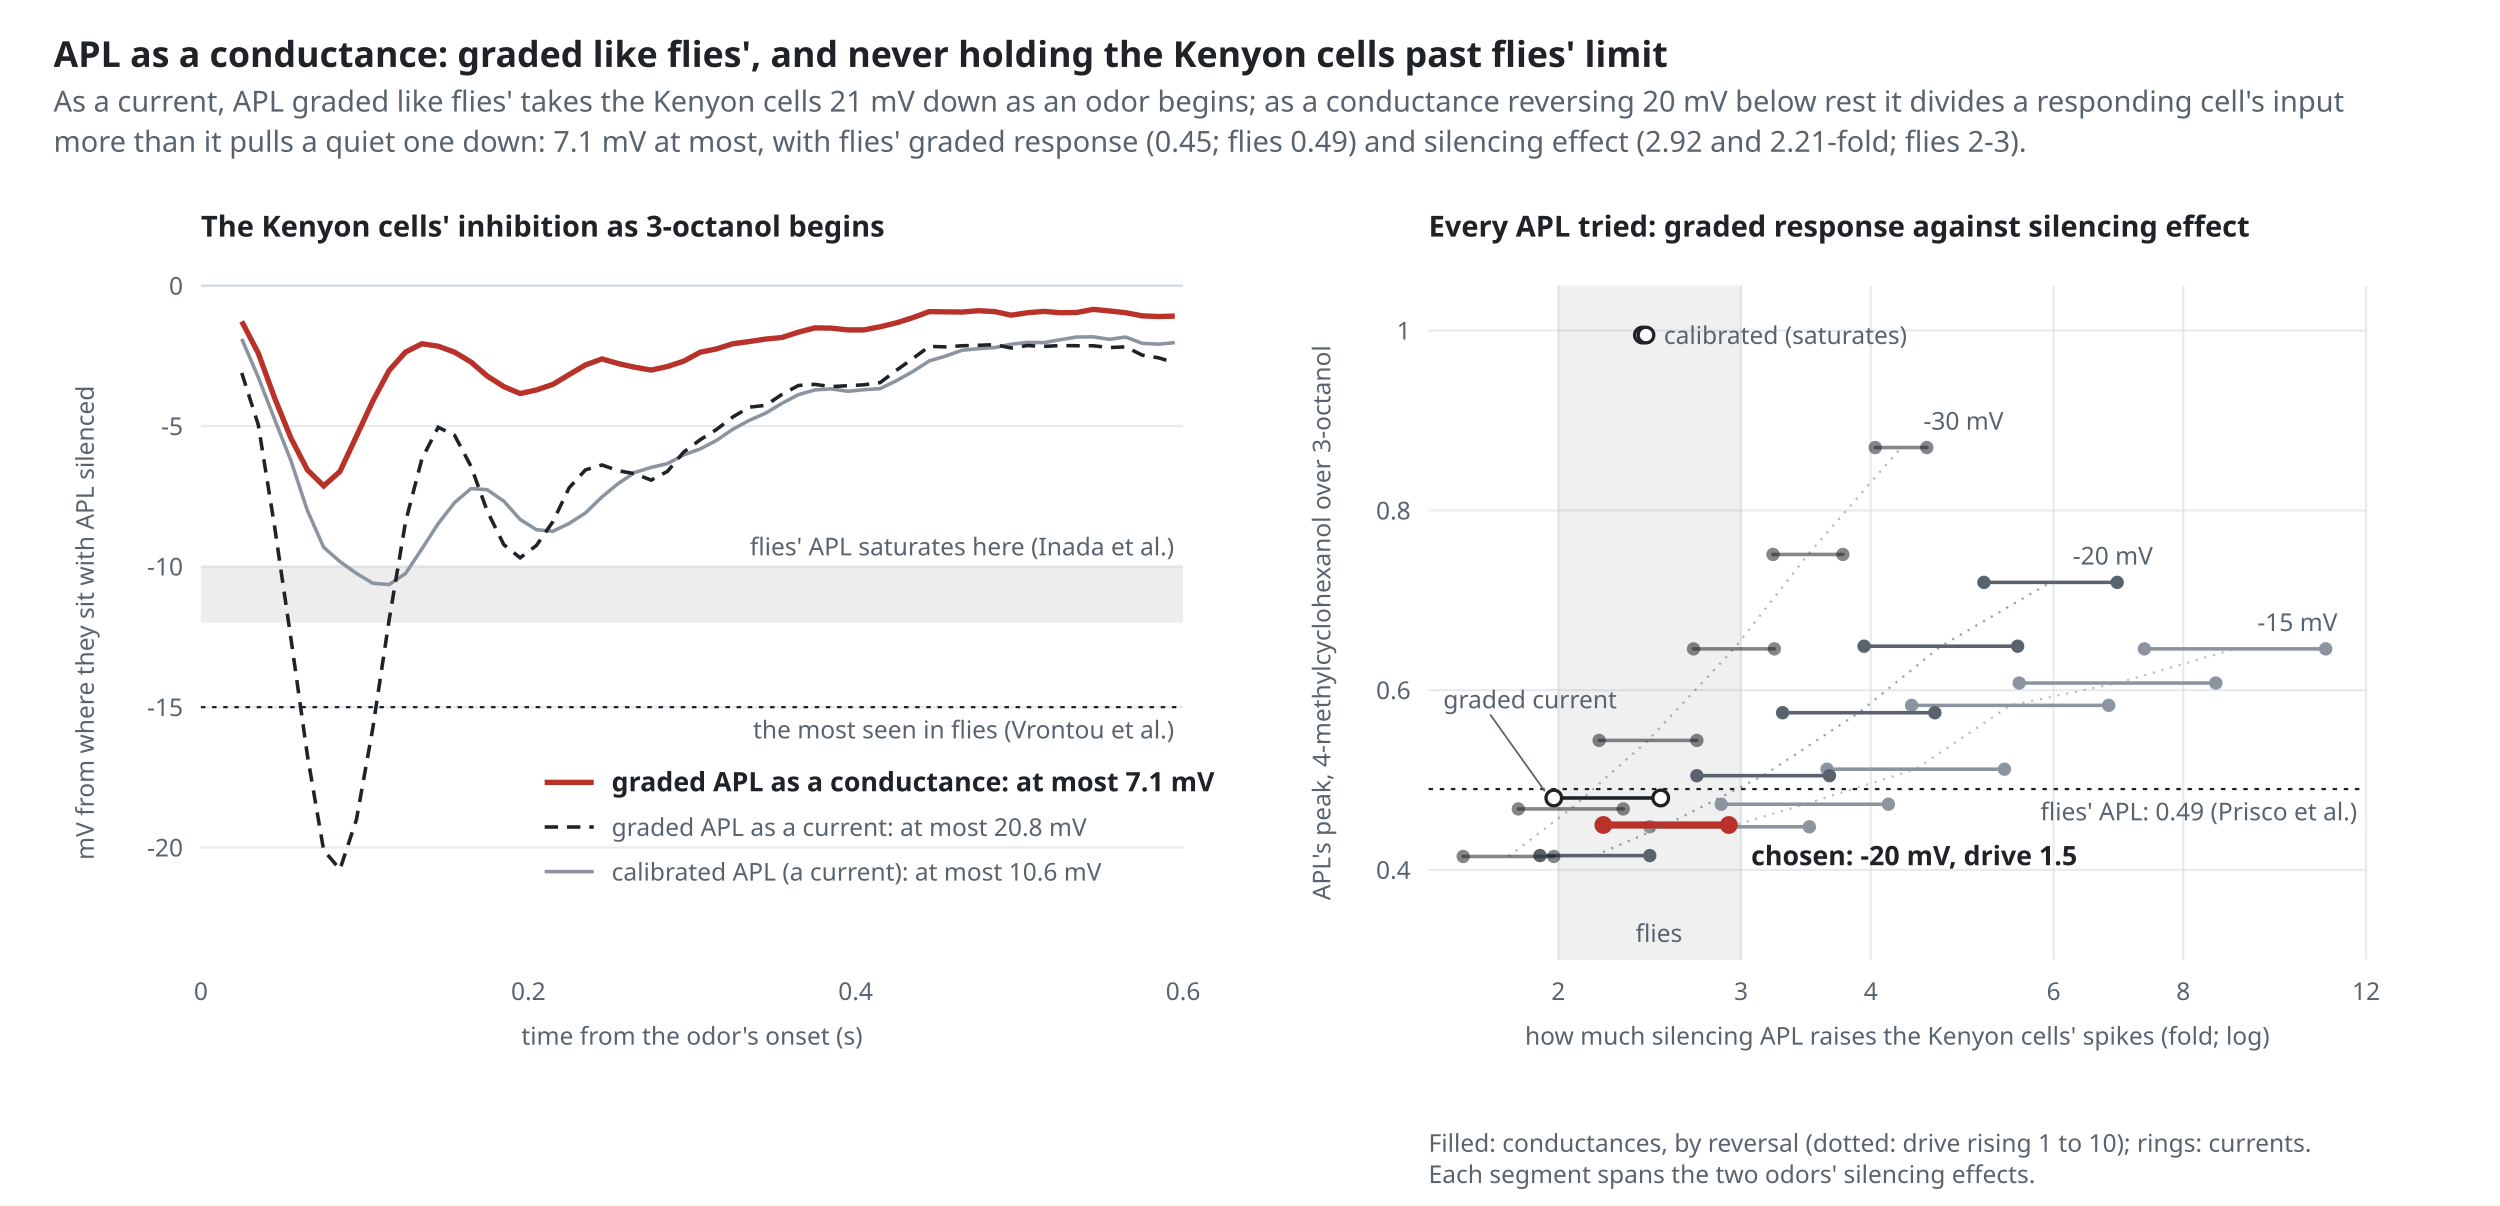
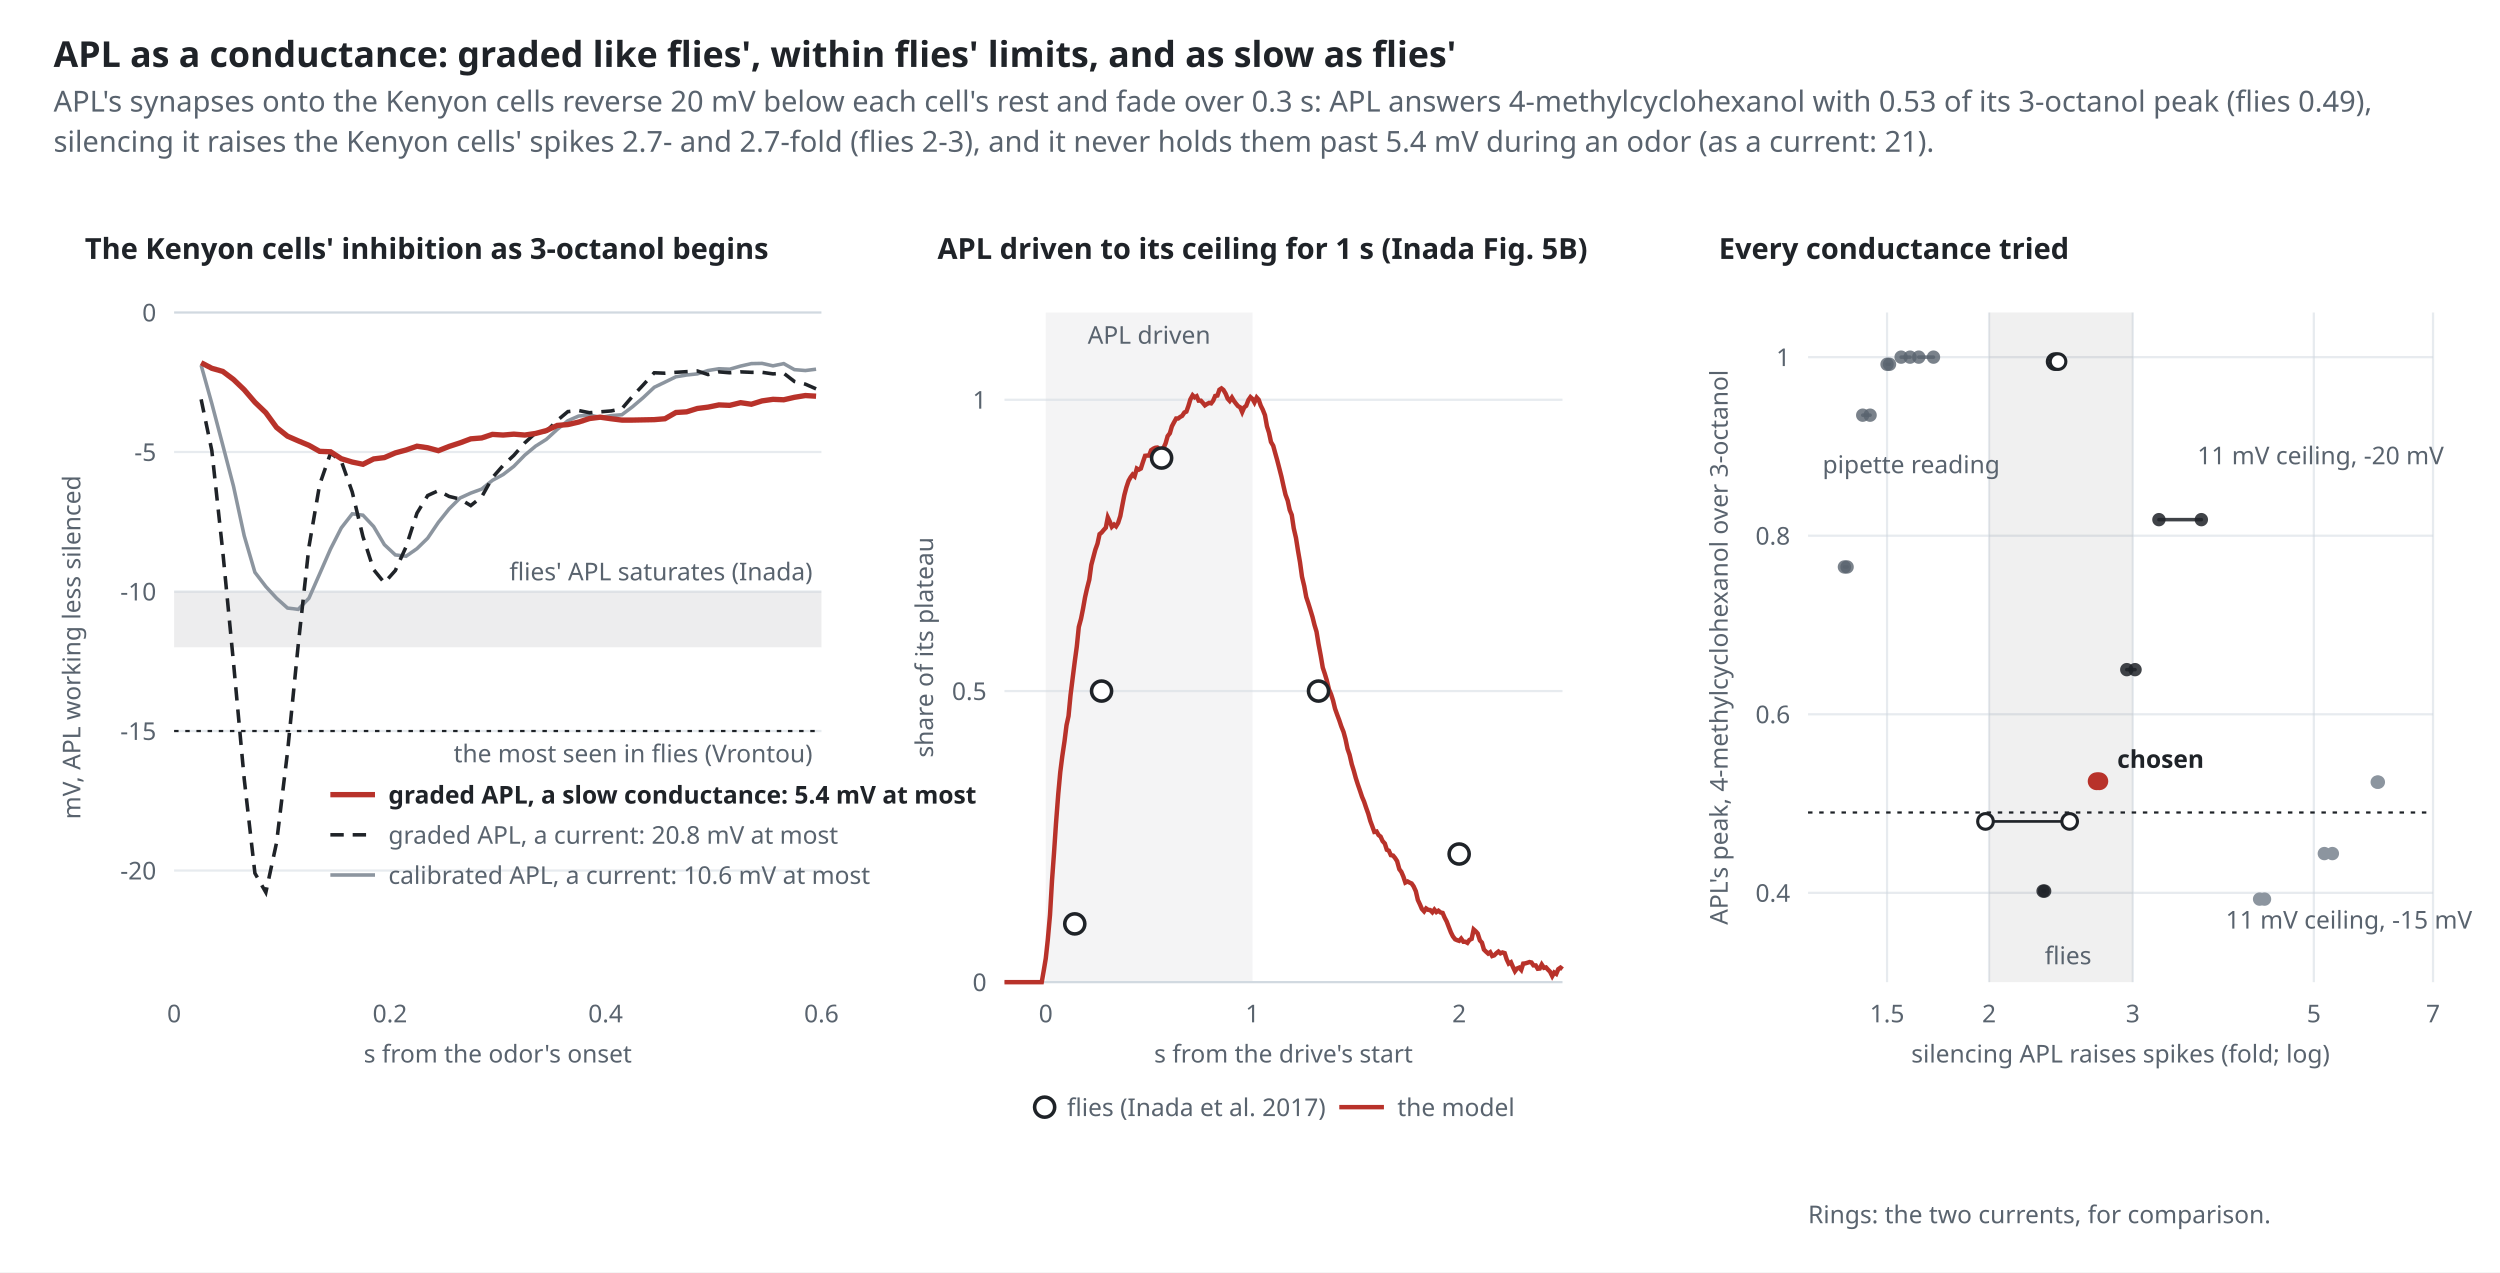
- <svg xmlns="http://www.w3.org/2000/svg" width="1120" height="540" viewBox="0 0 1120 540" role="img" aria-labelledby="t">
+ <svg xmlns="http://www.w3.org/2000/svg" width="1120" height="570" viewBox="0 0 1120 570" role="img" aria-labelledby="t">
  <style>
    text { font-family: -apple-system, BlinkMacSystemFont, 'Segoe UI', 'Noto Sans', Helvetica, Arial, sans-serif; }
    .lab { font-size: 16px; font-weight: 600; fill: #1f2328; }
    .val { font-size: 13px; font-weight: 600; fill: #1f2328; }
-     .valred { font-size: 12px; font-weight: 600; fill: #1f2328; }
+     .valred { font-size: 11px; font-weight: 600; fill: #1f2328; }
    .note { font-size: 13px; fill: #59636e; }
    .tick { font-size: 11px; fill: #59636e; }
    </style>
-   <rect width="1120" height="540" fill="#ffffff" />
-   <text x="24.0" y="30.0" class="lab" text-anchor="start">APL as a conductance: graded like flies', and never holding the Kenyon cells past flies' limit</text>
-   <text x="24.0" y="50.0" class="note" text-anchor="start">As a current, APL graded like flies' takes the Kenyon cells 21 mV down as an odor begins; as a conductance reversing 20 mV below rest it divides a responding cell's input</text>
-   <text x="24.0" y="68.0" class="note" text-anchor="start">more than it pulls a quiet one down: 7.1 mV at most, with flies' graded response (0.45; flies 0.49) and silencing effect (2.92 and 2.21-fold; flies 2-3).</text>
-   <text x="90.0" y="106.0" class="val" text-anchor="start">The Kenyon cells' inhibition as 3-octanol begins</text>
-   <line x1="90" y1="128.0" x2="530" y2="128.0" stroke="#d1d9e0" stroke-opacity="1" />
-   <text x="82.0" y="132.0" class="tick" text-anchor="end">0</text>
-   <line x1="90" y1="190.9" x2="530" y2="190.9" stroke="#d1d9e0" stroke-opacity="0.5" />
-   <text x="82.0" y="194.9" class="tick" text-anchor="end">-5</text>
-   <line x1="90" y1="253.8" x2="530" y2="253.8" stroke="#d1d9e0" stroke-opacity="0.5" />
-   <text x="82.0" y="257.8" class="tick" text-anchor="end">-10</text>
-   <line x1="90" y1="316.8" x2="530" y2="316.8" stroke="#d1d9e0" stroke-opacity="0.5" />
-   <text x="82.0" y="320.8" class="tick" text-anchor="end">-15</text>
-   <line x1="90" y1="379.7" x2="530" y2="379.7" stroke="#d1d9e0" stroke-opacity="0.5" />
-   <text x="82.0" y="383.7" class="tick" text-anchor="end">-20</text>
-   <text x="90.0" y="448.0" class="tick" text-anchor="middle">0</text>
-   <text x="236.7" y="448.0" class="tick" text-anchor="middle">0.2</text>
-   <text x="383.3" y="448.0" class="tick" text-anchor="middle">0.4</text>
-   <text x="530.0" y="448.0" class="tick" text-anchor="middle">0.6</text>
-   <text x="310.0" y="468.0" class="tick" text-anchor="middle">time from the odor's onset (s)</text>
-   <text transform="translate(42,279.0) rotate(-90)" class="tick" text-anchor="middle">mV from where they sit with APL silenced</text>
-   <rect x="90" y="253.8" width="440" height="25.2" fill="#1f2328" fill-opacity="0.08" />
-   <text x="526.0" y="248.8" class="tick" text-anchor="end">flies' APL saturates here (Inada et al.)</text>
-   <line x1="90" y1="316.8" x2="530" y2="316.8" stroke="#1f2328" stroke-dasharray="2 3" />
-   <text x="526.0" y="330.8" class="tick" text-anchor="end">the most seen in flies (Vrontou et al.)</text>
-   <polyline points="108.3,151.8 115.7,169.0 123.0,187.8 130.3,206.3 137.7,228.7 145.0,245.2 152.3,251.6 159.7,256.9 167.0,261.3 174.3,261.9 181.7,256.9 189.0,245.9 196.3,234.6 203.7,225.1 211.0,218.9 218.3,219.4 225.7,224.5 233.0,232.7 240.3,237.3 247.7,238.0 255.0,234.5 262.3,229.8 269.7,222.6 277.0,216.6 284.3,211.7 291.7,209.4 299.0,207.7 306.3,203.8 313.7,201.1 321.0,197.3 328.3,192.3 335.7,188.3 343.0,185.1 350.3,180.7 357.7,176.8 365.0,174.7 372.3,174.2 379.7,175.3 387.0,174.6 394.3,174.1 401.7,170.5 409.0,166.4 416.3,161.7 423.7,159.5 431.0,156.9 438.3,156.2 445.7,155.7 453.0,154.2 460.3,153.4 467.7,153.5 475.0,152.2 482.3,151.0 489.7,150.9 497.0,152.0 504.3,151.0 511.7,153.8 519.0,154.2 526.3,153.5" fill="none" stroke="#8c959f" stroke-width="1.6" />
-   <polyline points="108.3,167.1 115.7,190.3 123.0,235.8 130.3,285.8 137.7,338.3 145.0,380.9 152.3,389.5 159.7,367.1 167.0,326.3 174.3,277.9 181.7,233.7 189.0,205.6 196.3,191.4 203.7,195.1 211.0,208.9 218.3,229.0 225.7,244.0 233.0,249.9 240.3,244.4 247.7,233.7 255.0,218.5 262.3,210.5 269.7,208.3 277.0,210.9 284.3,212.2 291.7,215.1 299.0,211.2 306.3,202.5 313.7,197.0 321.0,192.4 328.3,186.8 335.7,182.4 343.0,181.6 350.3,176.7 357.7,172.7 365.0,172.2 372.3,173.2 379.7,172.8 387.0,172.4 394.3,171.4 401.7,165.8 409.0,160.6 416.3,155.2 423.7,155.4 431.0,154.9 438.3,154.7 445.7,154.4 453.0,155.9 460.3,154.8 467.7,155.2 475.0,154.8 482.3,154.9 489.7,154.9 497.0,155.7 504.3,155.4 511.7,159.1 519.0,160.3 526.3,162.5" fill="none" stroke="#1f2328" stroke-width="1.6" stroke-dasharray="6 4" />
-   <polyline points="108.3,144.0 115.7,158.2 123.0,178.2 130.3,196.2 137.7,210.5 145.0,217.7 152.3,211.2 159.7,195.4 167.0,179.7 174.3,166.0 181.7,157.7 189.0,154.0 196.3,155.1 203.7,157.8 211.0,162.2 218.3,168.5 225.7,173.2 233.0,176.3 240.3,174.7 247.7,172.2 255.0,167.8 262.3,163.5 269.7,160.8 277.0,162.9 284.3,164.5 291.7,165.8 299.0,164.2 306.3,161.8 313.7,157.8 321.0,156.3 328.3,154.0 335.7,153.0 343.0,151.9 350.3,151.2 357.7,148.8 365.0,146.9 372.3,147.0 379.7,147.8 387.0,147.8 394.3,146.4 401.7,144.6 409.0,142.3 416.3,139.6 423.7,139.7 431.0,139.8 438.3,139.2 445.7,139.6 453.0,141.2 460.3,140.1 467.7,139.5 475.0,140.1 482.3,140.0 489.7,138.6 497.0,139.3 504.3,140.1 511.7,141.5 519.0,141.8 526.3,141.6" fill="none" stroke="#b8322a" stroke-width="2.4" />
-   <line x1="244.0" y1="350.5" x2="266.0" y2="350.5" stroke="#b8322a" stroke-width="2.4" />
-   <text x="274.0" y="354.5" class="valred" text-anchor="start">graded APL as a conductance: at most 7.1 mV</text>
-   <line x1="244.0" y1="370.5" x2="266.0" y2="370.5" stroke="#1f2328" stroke-width="1.6" stroke-dasharray="6 4" />
-   <text x="274.0" y="374.5" class="tick" text-anchor="start">graded APL as a current: at most 20.8 mV</text>
-   <line x1="244.0" y1="390.5" x2="266.0" y2="390.5" stroke="#8c959f" stroke-width="1.6" />
-   <text x="274.0" y="394.5" class="tick" text-anchor="start">calibrated APL (a current): at most 10.6 mV</text>
-   <text x="640.0" y="106.0" class="val" text-anchor="start">Every APL tried: graded response against silencing effect</text>
-   <line x1="698.1" y1="128" x2="698.1" y2="430" stroke="#d1d9e0" stroke-opacity="0.5" />
-   <text x="698.1" y="448.0" class="tick" text-anchor="middle">2</text>
-   <line x1="780.0" y1="128" x2="780.0" y2="430" stroke="#d1d9e0" stroke-opacity="0.5" />
-   <text x="780.0" y="448.0" class="tick" text-anchor="middle">3</text>
-   <line x1="838.1" y1="128" x2="838.1" y2="430" stroke="#d1d9e0" stroke-opacity="0.5" />
-   <text x="838.1" y="448.0" class="tick" text-anchor="middle">4</text>
-   <line x1="920.0" y1="128" x2="920.0" y2="430" stroke="#d1d9e0" stroke-opacity="0.5" />
-   <text x="920.0" y="448.0" class="tick" text-anchor="middle">6</text>
-   <line x1="978.1" y1="128" x2="978.1" y2="430" stroke="#d1d9e0" stroke-opacity="0.5" />
-   <text x="978.1" y="448.0" class="tick" text-anchor="middle">8</text>
-   <line x1="1060.0" y1="128" x2="1060.0" y2="430" stroke="#d1d9e0" stroke-opacity="0.5" />
-   <text x="1060.0" y="448.0" class="tick" text-anchor="middle">12</text>
-   <line x1="640" y1="389.7" x2="1060" y2="389.7" stroke="#d1d9e0" stroke-opacity="0.5" />
-   <text x="632.0" y="393.7" class="tick" text-anchor="end">0.4</text>
-   <line x1="640" y1="309.2" x2="1060" y2="309.2" stroke="#d1d9e0" stroke-opacity="0.5" />
-   <text x="632.0" y="313.2" class="tick" text-anchor="end">0.6</text>
-   <line x1="640" y1="228.7" x2="1060" y2="228.7" stroke="#d1d9e0" stroke-opacity="0.5" />
-   <text x="632.0" y="232.7" class="tick" text-anchor="end">0.8</text>
-   <line x1="640" y1="148.1" x2="1060" y2="148.1" stroke="#d1d9e0" stroke-opacity="0.5" />
-   <text x="632.0" y="152.1" class="tick" text-anchor="end">1</text>
-   <text x="850.0" y="468.0" class="tick" text-anchor="middle">how much silencing APL raises the Kenyon cells' spikes (fold; log)</text>
-   <text transform="translate(596,279.0) rotate(-90)" class="tick" text-anchor="middle">APL's peak, 4-methylcyclohexanol over 3-octanol</text>
-   <rect x="698.1" y="128" width="81.9" height="302" fill="#1f2328" fill-opacity="0.07" />
-   <line x1="640" y1="353.5" x2="1060" y2="353.5" stroke="#1f2328" stroke-dasharray="2 3" />
-   <text x="1056.0" y="367.5" class="tick" text-anchor="end">flies' APL: 0.49 (Prisco et al.)</text>
-   <text x="743.2" y="422.0" class="tick" text-anchor="middle">flies</text>
-   <line x1="739.1" y1="370.4" x2="810.6" y2="370.4" stroke="#8c959f" stroke-width="1.6" stroke-opacity="1.0" stroke-linecap="round" />
-   <circle cx="739.1" cy="370.4" r="3" fill="#8c959f" fill-opacity="1.0" />
-   <circle cx="810.6" cy="370.4" r="3" fill="#8c959f" fill-opacity="1.0" />
-   <line x1="771.1" y1="360.3" x2="846.0" y2="360.3" stroke="#8c959f" stroke-width="1.6" stroke-opacity="1.0" stroke-linecap="round" />
-   <circle cx="771.1" cy="360.3" r="3" fill="#8c959f" fill-opacity="1.0" />
-   <circle cx="846.0" cy="360.3" r="3" fill="#8c959f" fill-opacity="1.0" />
-   <line x1="818.5" y1="344.6" x2="898.0" y2="344.6" stroke="#8c959f" stroke-width="1.6" stroke-opacity="1.0" stroke-linecap="round" />
-   <circle cx="818.5" cy="344.6" r="3" fill="#8c959f" fill-opacity="1.0" />
-   <circle cx="898.0" cy="344.6" r="3" fill="#8c959f" fill-opacity="1.0" />
-   <line x1="856.4" y1="316.0" x2="944.7" y2="316.0" stroke="#8c959f" stroke-width="1.6" stroke-opacity="1.0" stroke-linecap="round" />
-   <circle cx="856.4" cy="316.0" r="3" fill="#8c959f" fill-opacity="1.0" />
-   <circle cx="944.7" cy="316.0" r="3" fill="#8c959f" fill-opacity="1.0" />
-   <line x1="904.6" y1="306.0" x2="992.7" y2="306.0" stroke="#8c959f" stroke-width="1.6" stroke-opacity="1.0" stroke-linecap="round" />
-   <circle cx="904.6" cy="306.0" r="3" fill="#8c959f" fill-opacity="1.0" />
-   <circle cx="992.7" cy="306.0" r="3" fill="#8c959f" fill-opacity="1.0" />
-   <line x1="960.7" y1="290.7" x2="1041.9" y2="290.7" stroke="#8c959f" stroke-width="1.6" stroke-opacity="1.0" stroke-linecap="round" />
-   <circle cx="960.7" cy="290.7" r="3" fill="#8c959f" fill-opacity="1.0" />
-   <circle cx="1041.9" cy="290.7" r="3" fill="#8c959f" fill-opacity="1.0" />
-   <polyline points="774.8,370.4 808.5,360.3 858.2,344.6 900.6,316.0 948.7,306.0 1001.3,290.7" fill="none" stroke="#8c959f" stroke-opacity="0.6" stroke-width="1" stroke-dasharray="1 3" />
-   <text x="1011.3" y="282.7" class="tick" text-anchor="start">-15 mV</text>
-   <line x1="689.9" y1="383.3" x2="739.1" y2="383.3" stroke="#59636e" stroke-width="1.6" stroke-opacity="1.0" stroke-linecap="round" />
-   <circle cx="689.9" cy="383.3" r="3" fill="#59636e" fill-opacity="1.0" />
-   <circle cx="739.1" cy="383.3" r="3" fill="#59636e" fill-opacity="1.0" />
-   <line x1="718.3" y1="369.6" x2="774.5" y2="369.6" stroke="#b8322a" stroke-width="3.2" stroke-opacity="1.0" stroke-linecap="round" />
-   <circle cx="718.3" cy="369.6" r="4" fill="#b8322a" fill-opacity="1.0" />
-   <circle cx="774.5" cy="369.6" r="4" fill="#b8322a" fill-opacity="1.0" />
-   <line x1="760.2" y1="347.5" x2="819.6" y2="347.5" stroke="#59636e" stroke-width="1.6" stroke-opacity="1.0" stroke-linecap="round" />
-   <circle cx="760.2" cy="347.5" r="3" fill="#59636e" fill-opacity="1.0" />
-   <circle cx="819.6" cy="347.5" r="3" fill="#59636e" fill-opacity="1.0" />
-   <line x1="798.6" y1="319.3" x2="866.8" y2="319.3" stroke="#59636e" stroke-width="1.6" stroke-opacity="1.0" stroke-linecap="round" />
-   <circle cx="798.6" cy="319.3" r="3" fill="#59636e" fill-opacity="1.0" />
-   <circle cx="866.8" cy="319.3" r="3" fill="#59636e" fill-opacity="1.0" />
-   <line x1="835.1" y1="289.5" x2="903.9" y2="289.5" stroke="#59636e" stroke-width="1.6" stroke-opacity="1.0" stroke-linecap="round" />
-   <circle cx="835.1" cy="289.5" r="3" fill="#59636e" fill-opacity="1.0" />
-   <circle cx="903.9" cy="289.5" r="3" fill="#59636e" fill-opacity="1.0" />
-   <line x1="888.8" y1="260.9" x2="948.5" y2="260.9" stroke="#59636e" stroke-width="1.6" stroke-opacity="1.0" stroke-linecap="round" />
-   <circle cx="888.8" cy="260.9" r="3" fill="#59636e" fill-opacity="1.0" />
-   <circle cx="948.5" cy="260.9" r="3" fill="#59636e" fill-opacity="1.0" />
-   <polyline points="714.5,383.3 746.4,369.6 789.9,347.5 832.7,319.3 869.5,289.5 918.6,260.9" fill="none" stroke="#59636e" stroke-opacity="0.6" stroke-width="1" stroke-dasharray="1 3" />
-   <text x="928.6" y="252.9" class="tick" text-anchor="start">-20 mV</text>
-   <line x1="655.5" y1="383.7" x2="696.1" y2="383.7" stroke="#1f2328" stroke-width="1.6" stroke-opacity="0.55" stroke-linecap="round" />
-   <circle cx="655.5" cy="383.7" r="3" fill="#1f2328" fill-opacity="0.55" />
-   <circle cx="696.1" cy="383.7" r="3" fill="#1f2328" fill-opacity="0.55" />
-   <line x1="680.2" y1="362.4" x2="727.2" y2="362.4" stroke="#1f2328" stroke-width="1.6" stroke-opacity="0.55" stroke-linecap="round" />
-   <circle cx="680.2" cy="362.4" r="3" fill="#1f2328" fill-opacity="0.55" />
-   <circle cx="727.2" cy="362.4" r="3" fill="#1f2328" fill-opacity="0.55" />
-   <line x1="716.4" y1="331.7" x2="760.2" y2="331.7" stroke="#1f2328" stroke-width="1.6" stroke-opacity="0.55" stroke-linecap="round" />
-   <circle cx="716.4" cy="331.7" r="3" fill="#1f2328" fill-opacity="0.55" />
-   <circle cx="760.2" cy="331.7" r="3" fill="#1f2328" fill-opacity="0.55" />
-   <line x1="758.7" y1="290.7" x2="794.9" y2="290.7" stroke="#1f2328" stroke-width="1.6" stroke-opacity="0.55" stroke-linecap="round" />
-   <circle cx="758.7" cy="290.7" r="3" fill="#1f2328" fill-opacity="0.55" />
-   <circle cx="794.9" cy="290.7" r="3" fill="#1f2328" fill-opacity="0.55" />
-   <line x1="794.3" y1="248.4" x2="825.6" y2="248.4" stroke="#1f2328" stroke-width="1.6" stroke-opacity="0.55" stroke-linecap="round" />
-   <circle cx="794.3" cy="248.4" r="3" fill="#1f2328" fill-opacity="0.55" />
-   <circle cx="825.6" cy="248.4" r="3" fill="#1f2328" fill-opacity="0.55" />
-   <line x1="840.1" y1="200.5" x2="863.2" y2="200.5" stroke="#1f2328" stroke-width="1.6" stroke-opacity="0.55" stroke-linecap="round" />
-   <circle cx="840.1" cy="200.5" r="3" fill="#1f2328" fill-opacity="0.55" />
-   <circle cx="863.2" cy="200.5" r="3" fill="#1f2328" fill-opacity="0.55" />
-   <polyline points="675.8,383.7 703.7,362.4 738.3,331.7 776.8,290.7 810.0,248.4 851.7,200.5" fill="none" stroke="#1f2328" stroke-opacity="0.33" stroke-width="1" stroke-dasharray="1 3" />
-   <text x="861.7" y="192.5" class="tick" text-anchor="start">-30 mV</text>
-   <line x1="696.1" y1="357.5" x2="744.0" y2="357.5" stroke="#1f2328" stroke-width="1.6" />
-   <circle cx="696.1" cy="357.5" r="3.5" fill="#ffffff" stroke="#1f2328" stroke-width="1.5" />
-   <circle cx="744.0" cy="357.5" r="3.5" fill="#ffffff" stroke="#1f2328" stroke-width="1.5" />
-   <line x1="667.6" y1="320.1" x2="692.1" y2="354.5" stroke="#59636e" stroke-width="0.8" />
-   <text x="646.6" y="317.3" class="tick" text-anchor="start">graded current</text>
-   <line x1="735.8" y1="150.1" x2="737.4" y2="150.1" stroke="#1f2328" stroke-width="1.6" />
-   <circle cx="735.8" cy="150.1" r="3.5" fill="#ffffff" stroke="#1f2328" stroke-width="1.5" />
-   <circle cx="737.4" cy="150.1" r="3.5" fill="#ffffff" stroke="#1f2328" stroke-width="1.5" />
-   <text x="745.4" y="154.1" class="tick" text-anchor="start">calibrated (saturates)</text>
-   <text x="784.5" y="387.6" class="valred" text-anchor="start">chosen: -20 mV, drive 1.5</text>
-   <text x="640.0" y="516.0" class="tick" text-anchor="start">Filled: conductances, by reversal (dotted: drive rising 1 to 10); rings: currents.</text>
-   <text x="640.0" y="530.0" class="tick" text-anchor="start">Each segment spans the two odors' silencing effects.</text>
+   <rect width="1120" height="570" fill="#ffffff" />
+   <text x="24.0" y="30.0" class="lab" text-anchor="start">APL as a conductance: graded like flies', within flies' limits, and as slow as flies'</text>
+   <text x="24.0" y="50.0" class="note" text-anchor="start">APL's synapses onto the Kenyon cells reverse 20 mV below each cell's rest and fade over 0.3 s: APL answers 4-methylcyclohexanol with 0.53 of its 3-octanol peak (flies 0.49),</text>
+   <text x="24.0" y="68.0" class="note" text-anchor="start">silencing it raises the Kenyon cells' spikes 2.7- and 2.7-fold (flies 2-3), and it never holds them past 5.4 mV during an odor (as a current: 21).</text>
+   <text x="38.0" y="116.0" class="val" text-anchor="start">The Kenyon cells' inhibition as 3-octanol begins</text>
+   <line x1="78" y1="140.0" x2="368" y2="140.0" stroke="#d1d9e0" stroke-opacity="1" />
+   <text x="70.0" y="144.0" class="tick" text-anchor="end">0</text>
+   <line x1="78" y1="202.5" x2="368" y2="202.5" stroke="#d1d9e0" stroke-opacity="0.5" />
+   <text x="70.0" y="206.5" class="tick" text-anchor="end">-5</text>
+   <line x1="78" y1="265.0" x2="368" y2="265.0" stroke="#d1d9e0" stroke-opacity="0.5" />
+   <text x="70.0" y="269.0" class="tick" text-anchor="end">-10</text>
+   <line x1="78" y1="327.5" x2="368" y2="327.5" stroke="#d1d9e0" stroke-opacity="0.5" />
+   <text x="70.0" y="331.5" class="tick" text-anchor="end">-15</text>
+   <line x1="78" y1="390.0" x2="368" y2="390.0" stroke="#d1d9e0" stroke-opacity="0.5" />
+   <text x="70.0" y="394.0" class="tick" text-anchor="end">-20</text>
+   <text x="78.0" y="458.0" class="tick" text-anchor="middle">0</text>
+   <text x="174.7" y="458.0" class="tick" text-anchor="middle">0.2</text>
+   <text x="271.3" y="458.0" class="tick" text-anchor="middle">0.4</text>
+   <text x="368.0" y="458.0" class="tick" text-anchor="middle">0.6</text>
+   <text x="223.0" y="476.0" class="tick" text-anchor="middle">s from the odor's onset</text>
+   <text transform="translate(36,290.0) rotate(-90)" class="tick" text-anchor="middle">mV, APL working less silenced</text>
+   <rect x="78" y="265.0" width="290" height="25.0" fill="#1f2328" fill-opacity="0.08" />
+   <text x="364.0" y="260.0" class="tick" text-anchor="end">flies' APL saturates (Inada)</text>
+   <line x1="78" y1="327.5" x2="368" y2="327.5" stroke="#1f2328" stroke-dasharray="2 3" />
+   <text x="364.0" y="341.5" class="tick" text-anchor="end">the most seen in flies (Vrontou)</text>
+   <polyline points="90.1,163.6 94.9,180.8 99.8,199.4 104.6,217.8 109.4,240.0 114.2,256.4 119.1,262.8 123.9,268.0 128.8,272.4 133.6,273.0 138.4,268.0 143.2,257.1 148.1,245.9 152.9,236.5 157.8,230.2 162.6,230.8 167.4,235.9 172.2,244.0 177.1,248.6 181.9,249.2 186.8,245.8 191.6,241.1 196.4,234.0 201.2,228.0 206.1,223.1 210.9,220.9 215.8,219.1 220.6,215.2 225.4,212.6 230.2,208.9 235.1,203.9 239.9,199.9 244.8,196.8 249.6,192.4 254.4,188.5 259.2,186.4 264.1,185.9 268.9,187.0 273.8,186.2 278.6,185.8 283.4,182.2 288.2,178.1 293.1,173.5 297.9,171.2 302.8,168.8 307.6,168.0 312.4,167.5 317.2,166.0 322.1,165.2 326.9,165.4 331.8,164.0 336.6,162.9 341.4,162.8 346.3,163.9 351.1,162.9 355.9,165.6 360.8,166.0 365.6,165.4" fill="none" stroke="#8c959f" stroke-width="1.6" />
+   <polyline points="90.1,178.9 94.9,201.9 99.8,247.1 104.6,296.8 109.4,348.9 114.2,391.2 119.1,399.8 123.9,377.5 128.8,337.0 133.6,288.9 138.4,245.0 143.2,217.1 148.1,203.0 152.9,206.6 157.8,220.4 162.6,240.4 167.4,255.2 172.2,261.1 177.1,255.6 181.9,245.0 186.8,229.9 191.6,222.0 196.4,219.8 201.2,222.4 206.1,223.6 210.9,226.5 215.8,222.6 220.6,214.0 225.4,208.5 230.2,204.0 235.1,198.4 239.9,194.0 244.8,193.2 249.6,188.4 254.4,184.4 259.2,183.9 264.1,184.9 268.9,184.5 273.8,184.1 278.6,183.1 283.4,177.5 288.2,172.4 293.1,167.0 297.9,167.2 302.8,166.8 307.6,166.5 312.4,166.2 317.2,167.8 322.1,166.6 326.9,167.0 331.8,166.6 336.6,166.8 341.4,166.8 346.3,167.5 351.1,167.2 355.9,170.9 360.8,172.1 365.6,174.2" fill="none" stroke="#1f2328" stroke-width="1.6" stroke-dasharray="6 4" />
+   <polyline points="90.1,162.5 94.9,165.0 99.8,166.4 104.6,170.0 109.4,174.6 114.2,180.2 119.1,184.9 123.9,191.5 128.8,195.4 133.6,197.5 138.4,199.5 143.2,202.2 148.1,202.4 152.9,205.5 157.8,207.0 162.6,208.0 167.4,205.6 172.2,205.0 177.1,202.9 181.9,201.6 186.8,199.9 191.6,200.6 196.4,201.9 201.2,200.0 206.1,198.4 210.9,196.6 215.8,196.2 220.6,194.6 225.4,194.9 230.2,194.5 235.1,194.9 239.9,194.2 244.8,192.9 249.6,190.6 254.4,190.2 259.2,189.1 264.1,187.5 268.9,186.9 273.8,187.6 278.6,188.2 283.4,188.2 288.2,188.1 293.1,188.0 297.9,187.6 302.8,184.8 307.6,184.5 312.4,183.0 317.2,182.4 322.1,181.4 326.9,181.6 331.8,180.4 336.6,181.1 341.4,179.6 346.3,178.9 351.1,179.1 355.9,178.0 360.8,177.2 365.6,177.5" fill="none" stroke="#b8322a" stroke-width="2.4" />
+   <line x1="148.0" y1="356.0" x2="168.0" y2="356.0" stroke="#b8322a" stroke-width="2.4" />
+   <text x="174.0" y="360.0" class="valred" text-anchor="start">graded APL, a slow conductance: 5.4 mV at most</text>
+   <line x1="148.0" y1="374.0" x2="168.0" y2="374.0" stroke="#1f2328" stroke-width="1.6" stroke-dasharray="6 4" />
+   <text x="174.0" y="378.0" class="tick" text-anchor="start">graded APL, a current: 20.8 mV at most</text>
+   <line x1="148.0" y1="392.0" x2="168.0" y2="392.0" stroke="#8c959f" stroke-width="1.6" />
+   <text x="174.0" y="396.0" class="tick" text-anchor="start">calibrated APL, a current: 10.6 mV at most</text>
+   <text x="420.0" y="116.0" class="val" text-anchor="start">APL driven to its ceiling for 1 s (Inada Fig. 5B)</text>
+   <rect x="468.5" y="140" width="92.6" height="300" fill="#1f2328" fill-opacity="0.05" />
+   <text x="514.8" y="154.0" class="tick" text-anchor="middle">APL driven</text>
+   <line x1="450" y1="440.0" x2="700" y2="440.0" stroke="#d1d9e0" stroke-opacity="1" />
+   <text x="442.0" y="444.0" class="tick" text-anchor="end">0</text>
+   <line x1="450" y1="309.6" x2="700" y2="309.6" stroke="#d1d9e0" stroke-opacity="0.5" />
+   <text x="442.0" y="313.6" class="tick" text-anchor="end">0.5</text>
+   <line x1="450" y1="179.1" x2="700" y2="179.1" stroke="#d1d9e0" stroke-opacity="0.5" />
+   <text x="442.0" y="183.1" class="tick" text-anchor="end">1</text>
+   <text x="468.5" y="458.0" class="tick" text-anchor="middle">0</text>
+   <text x="561.1" y="458.0" class="tick" text-anchor="middle">1</text>
+   <text x="653.7" y="458.0" class="tick" text-anchor="middle">2</text>
+   <text x="575.0" y="476.0" class="tick" text-anchor="middle">s from the drive's start</text>
+   <text transform="translate(418,290.0) rotate(-90)" class="tick" text-anchor="middle">share of its plateau</text>
+   <polyline points="450.0,440.0 450.9,440.0 451.9,440.0 452.8,440.0 453.7,440.0 454.6,440.0 455.6,440.0 456.5,440.0 457.4,440.0 458.3,440.0 459.3,440.0 460.2,440.0 461.1,440.0 462.0,440.0 463.0,440.0 463.9,440.0 464.8,440.0 465.7,440.0 466.7,440.0 467.6,434.8 468.5,429.4 469.4,421.1 470.4,409.9 471.3,394.5 472.2,382.1 473.1,368.7 474.1,355.7 475.0,345.9 475.9,338.8 476.9,332.1 477.8,324.9 478.7,320.8 479.6,311.4 480.6,303.4 481.5,296.3 482.4,289.7 483.3,280.9 484.3,277.2 485.2,272.7 486.1,267.6 487.0,263.6 488.0,259.7 488.9,253.1 489.8,249.7 490.7,246.3 491.7,243.5 492.6,239.3 493.5,238.6 494.4,237.5 495.4,236.4 496.3,231.8 497.2,233.7 498.1,236.0 499.1,235.0 500.0,235.8 500.9,234.3 501.9,231.2 502.8,226.4 503.7,221.8 504.6,218.4 505.6,215.4 506.5,213.8 507.4,212.6 508.3,213.4 509.3,209.9 510.2,210.4 511.1,209.9 512.0,207.1 513.0,204.2 513.9,204.1 514.8,204.1 515.7,201.7 516.7,201.0 517.6,200.6 518.5,200.5 519.4,201.3 520.4,201.4 521.3,200.6 522.2,198.6 523.1,195.4 524.1,194.1 525.0,191.0 525.9,189.3 526.9,187.5 527.8,187.5 528.7,186.8 529.6,186.3 530.6,184.8 531.5,184.4 532.4,181.9 533.3,178.9 534.3,177.1 535.2,178.0 536.1,177.5 537.0,179.5 538.0,179.5 538.9,180.5 539.8,181.6 540.7,181.0 541.7,180.5 542.6,180.7 543.5,179.5 544.4,177.4 545.4,177.2 546.3,174.6 547.2,174.0 548.1,174.7 549.1,176.4 550.0,178.6 550.9,179.6 551.9,178.1 552.8,179.6 553.7,180.8 554.6,181.9 555.6,182.5 556.5,184.6 557.4,182.5 558.3,181.8 559.3,179.2 560.2,177.9 561.1,178.7 562.0,180.3 563.0,178.1 563.9,179.1 564.8,181.7 565.7,183.5 566.7,186.0 567.6,191.0 568.5,193.8 569.4,198.0 570.4,199.7 571.3,203.0 572.2,206.2 573.1,209.7 574.1,213.6 575.0,217.7 575.9,221.6 576.9,224.3 577.8,228.5 578.7,230.7 579.6,236.7 580.6,241.0 581.5,246.7 582.4,251.9 583.3,258.4 584.3,262.6 585.2,267.5 586.1,270.2 587.0,273.1 588.0,276.4 588.9,280.0 589.8,283.0 590.7,288.5 591.7,293.8 592.6,299.1 593.5,301.8 594.4,304.8 595.4,308.9 596.3,311.0 597.2,313.8 598.1,317.5 599.1,320.3 600.0,322.7 600.9,325.4 601.9,327.9 602.8,331.2 603.7,335.5 604.6,338.1 605.6,342.4 606.5,345.3 607.4,348.6 608.3,351.4 609.3,354.3 610.2,357.0 611.1,359.1 612.0,361.8 613.0,364.6 613.9,367.8 614.8,370.2 615.7,372.7 616.7,372.5 617.6,374.1 618.5,374.8 619.4,376.8 620.4,377.9 621.3,380.7 622.2,381.1 623.1,383.1 624.1,383.3 625.0,384.4 625.9,385.8 626.9,389.4 627.8,390.6 628.7,392.7 629.6,395.4 630.6,394.9 631.5,395.4 632.4,395.8 633.3,397.1 634.3,399.3 635.2,403.2 636.1,405.1 637.0,407.2 638.0,408.3 638.9,407.0 639.8,407.6 640.7,407.7 641.7,408.7 642.6,407.5 643.5,408.6 644.4,408.0 645.4,408.8 646.3,409.0 647.2,411.1 648.1,412.8 649.1,415.4 650.0,417.7 650.9,419.5 651.9,420.8 652.8,421.2 653.7,421.5 654.6,420.5 655.6,421.9 656.5,421.9 657.4,422.4 658.3,421.1 659.3,420.6 660.2,416.4 661.1,417.2 662.0,418.2 663.0,421.3 663.9,422.3 664.8,425.4 665.7,426.3 666.7,427.2 667.6,426.6 668.5,428.3 669.4,428.0 670.4,427.0 671.3,426.3 672.2,427.1 673.1,426.7 674.1,427.0 675.0,429.8 675.9,431.7 676.9,431.1 677.8,433.2 678.7,435.1 679.6,433.9 680.6,433.5 681.5,434.5 682.4,431.7 683.3,431.6 684.3,431.3 685.2,431.0 686.1,431.2 687.0,432.5 688.0,432.5 688.9,434.0 689.8,433.9 690.7,432.1 691.7,433.6 692.6,433.4 693.5,434.4 694.4,435.3 695.4,437.3 696.3,435.7 697.2,436.3 698.1,434.2 699.1,433.5 700.0,434.2" fill="none" stroke="#b8322a" stroke-width="2" />
+   <circle cx="481.5" cy="413.9" r="4.5" fill="#ffffff" stroke="#1f2328" stroke-width="1.6" />
+   <circle cx="493.5" cy="309.6" r="4.5" fill="#ffffff" stroke="#1f2328" stroke-width="1.6" />
+   <circle cx="520.4" cy="205.2" r="4.5" fill="#ffffff" stroke="#1f2328" stroke-width="1.6" />
+   <circle cx="590.7" cy="309.6" r="4.5" fill="#ffffff" stroke="#1f2328" stroke-width="1.6" />
+   <circle cx="653.7" cy="382.6" r="4.5" fill="#ffffff" stroke="#1f2328" stroke-width="1.6" />
+   <circle cx="468" cy="496" r="4.5" fill="#ffffff" stroke="#1f2328" stroke-width="1.6" />
+   <text x="478.0" y="500.0" class="tick" text-anchor="start">flies (Inada et al. 2017)</text>
+   <line x1="600" y1="496" x2="620" y2="496" stroke="#b8322a" stroke-width="2" />
+   <text x="626.0" y="500.0" class="tick" text-anchor="start">the model</text>
+   <text x="770.0" y="116.0" class="val" text-anchor="start">Every conductance tried</text>
+   <line x1="845.4" y1="140" x2="845.4" y2="440" stroke="#d1d9e0" stroke-opacity="0.5" />
+   <text x="845.4" y="458.0" class="tick" text-anchor="middle">1.5</text>
+   <line x1="891.1" y1="140" x2="891.1" y2="440" stroke="#d1d9e0" stroke-opacity="0.5" />
+   <text x="891.1" y="458.0" class="tick" text-anchor="middle">2</text>
+   <line x1="955.5" y1="140" x2="955.5" y2="440" stroke="#d1d9e0" stroke-opacity="0.5" />
+   <text x="955.5" y="458.0" class="tick" text-anchor="middle">3</text>
+   <line x1="1036.6" y1="140" x2="1036.6" y2="440" stroke="#d1d9e0" stroke-opacity="0.5" />
+   <text x="1036.6" y="458.0" class="tick" text-anchor="middle">5</text>
+   <line x1="1090.0" y1="140" x2="1090.0" y2="440" stroke="#d1d9e0" stroke-opacity="0.5" />
+   <text x="1090.0" y="458.0" class="tick" text-anchor="middle">7</text>
+   <line x1="810" y1="400.0" x2="1090" y2="400.0" stroke="#d1d9e0" stroke-opacity="0.5" />
+   <text x="802.0" y="404.0" class="tick" text-anchor="end">0.4</text>
+   <line x1="810" y1="320.0" x2="1090" y2="320.0" stroke="#d1d9e0" stroke-opacity="0.5" />
+   <text x="802.0" y="324.0" class="tick" text-anchor="end">0.6</text>
+   <line x1="810" y1="240.0" x2="1090" y2="240.0" stroke="#d1d9e0" stroke-opacity="0.5" />
+   <text x="802.0" y="244.0" class="tick" text-anchor="end">0.8</text>
+   <line x1="810" y1="160.0" x2="1090" y2="160.0" stroke="#d1d9e0" stroke-opacity="0.5" />
+   <text x="802.0" y="164.0" class="tick" text-anchor="end">1</text>
+   <text x="950.0" y="476.0" class="tick" text-anchor="middle">silencing APL raises spikes (fold; log)</text>
+   <text transform="translate(774,290.0) rotate(-90)" class="tick" text-anchor="middle">APL's peak, 4-methylcyclohexanol over 3-octanol</text>
+   <rect x="891.1" y="140" width="64.4" height="300" fill="#1f2328" fill-opacity="0.07" />
+   <text x="926.5" y="432.0" class="tick" text-anchor="middle">flies</text>
+   <line x1="810" y1="364.0" x2="1090" y2="364.0" stroke="#1f2328" stroke-dasharray="2 3" />
+   <line x1="915.3" y1="399.2" x2="916.0" y2="399.2" stroke="#1f2328" stroke-width="1.6" stroke-opacity="0.85" stroke-linecap="round" />
+   <circle cx="915.3" cy="399.2" r="3" fill="#1f2328" fill-opacity="0.85" />
+   <circle cx="916.0" cy="399.2" r="3" fill="#1f2328" fill-opacity="0.85" />
+   <line x1="939.3" y1="350.0" x2="940.5" y2="350.0" stroke="#b8322a" stroke-width="3.0" stroke-opacity="1.0" stroke-linecap="round" />
+   <circle cx="939.3" cy="350.0" r="4" fill="#b8322a" fill-opacity="1.0" />
+   <circle cx="940.5" cy="350.0" r="4" fill="#b8322a" fill-opacity="1.0" />
+   <line x1="952.8" y1="300.0" x2="956.5" y2="300.0" stroke="#1f2328" stroke-width="1.6" stroke-opacity="0.85" stroke-linecap="round" />
+   <circle cx="952.8" cy="300.0" r="3" fill="#1f2328" fill-opacity="0.85" />
+   <circle cx="956.5" cy="300.0" r="3" fill="#1f2328" fill-opacity="0.85" />
+   <line x1="967.2" y1="232.8" x2="986.2" y2="232.8" stroke="#1f2328" stroke-width="1.6" stroke-opacity="0.85" stroke-linecap="round" />
+   <circle cx="967.2" cy="232.8" r="3" fill="#1f2328" fill-opacity="0.85" />
+   <circle cx="986.2" cy="232.8" r="3" fill="#1f2328" fill-opacity="0.85" />
+   <text x="984.4" y="208.0" class="tick" text-anchor="start">11 mV ceiling, -20 mV</text>
+   <line x1="1012.3" y1="402.8" x2="1014.5" y2="402.8" stroke="#8c959f" stroke-width="1.6" stroke-opacity="1.0" stroke-linecap="round" />
+   <circle cx="1012.3" cy="402.8" r="3" fill="#8c959f" fill-opacity="1.0" />
+   <circle cx="1014.5" cy="402.8" r="3" fill="#8c959f" fill-opacity="1.0" />
+   <line x1="1041.3" y1="382.4" x2="1044.9" y2="382.4" stroke="#8c959f" stroke-width="1.6" stroke-opacity="1.0" stroke-linecap="round" />
+   <circle cx="1041.3" cy="382.4" r="3" fill="#8c959f" fill-opacity="1.0" />
+   <circle cx="1044.9" cy="382.4" r="3" fill="#8c959f" fill-opacity="1.0" />
+   <line x1="1065.0" y1="350.4" x2="1065.5" y2="350.4" stroke="#8c959f" stroke-width="1.6" stroke-opacity="1.0" stroke-linecap="round" />
+   <circle cx="1065.0" cy="350.4" r="3" fill="#8c959f" fill-opacity="1.0" />
+   <circle cx="1065.5" cy="350.4" r="3" fill="#8c959f" fill-opacity="1.0" />
+   <text x="997.1" y="416.0" class="tick" text-anchor="start">11 mV ceiling, -15 mV</text>
+   <line x1="826.3" y1="254.0" x2="827.5" y2="254.0" stroke="#59636e" stroke-width="1.6" stroke-opacity="0.8" stroke-linecap="round" />
+   <circle cx="826.3" cy="254.0" r="3" fill="#59636e" fill-opacity="0.8" />
+   <circle cx="827.5" cy="254.0" r="3" fill="#59636e" fill-opacity="0.8" />
+   <line x1="834.5" y1="186.0" x2="837.8" y2="186.0" stroke="#59636e" stroke-width="1.6" stroke-opacity="0.8" stroke-linecap="round" />
+   <circle cx="834.5" cy="186.0" r="3" fill="#59636e" fill-opacity="0.8" />
+   <circle cx="837.8" cy="186.0" r="3" fill="#59636e" fill-opacity="0.8" />
+   <line x1="845.4" y1="163.2" x2="846.5" y2="163.2" stroke="#59636e" stroke-width="1.6" stroke-opacity="0.8" stroke-linecap="round" />
+   <circle cx="845.4" cy="163.2" r="3" fill="#59636e" fill-opacity="0.8" />
+   <circle cx="846.5" cy="163.2" r="3" fill="#59636e" fill-opacity="0.8" />
+   <line x1="851.7" y1="160.0" x2="855.7" y2="160.0" stroke="#59636e" stroke-width="1.6" stroke-opacity="0.8" stroke-linecap="round" />
+   <circle cx="851.7" cy="160.0" r="3" fill="#59636e" fill-opacity="0.8" />
+   <circle cx="855.7" cy="160.0" r="3" fill="#59636e" fill-opacity="0.8" />
+   <line x1="859.6" y1="160.0" x2="866.2" y2="160.0" stroke="#59636e" stroke-width="1.6" stroke-opacity="0.8" stroke-linecap="round" />
+   <circle cx="859.6" cy="160.0" r="3" fill="#59636e" fill-opacity="0.8" />
+   <circle cx="866.2" cy="160.0" r="3" fill="#59636e" fill-opacity="0.8" />
+   <text x="816.5" y="212.0" class="tick" text-anchor="start">pipette reading</text>
+   <line x1="889.5" y1="368.0" x2="927.2" y2="368.0" stroke="#1f2328" stroke-width="1.2" />
+   <circle cx="889.5" cy="368.0" r="3.5" fill="#ffffff" stroke="#1f2328" stroke-width="1.4" />
+   <circle cx="927.2" cy="368.0" r="3.5" fill="#ffffff" stroke="#1f2328" stroke-width="1.4" />
+   <line x1="920.7" y1="162.0" x2="922.0" y2="162.0" stroke="#1f2328" stroke-width="1.2" />
+   <circle cx="920.7" cy="162.0" r="3.5" fill="#ffffff" stroke="#1f2328" stroke-width="1.4" />
+   <circle cx="922.0" cy="162.0" r="3.5" fill="#ffffff" stroke="#1f2328" stroke-width="1.4" />
+   <text x="948.5" y="344.0" class="valred" text-anchor="start">chosen</text>
+   <text x="810.0" y="548.0" class="tick" text-anchor="start">Rings: the two currents, for comparison.</text>
</svg>
